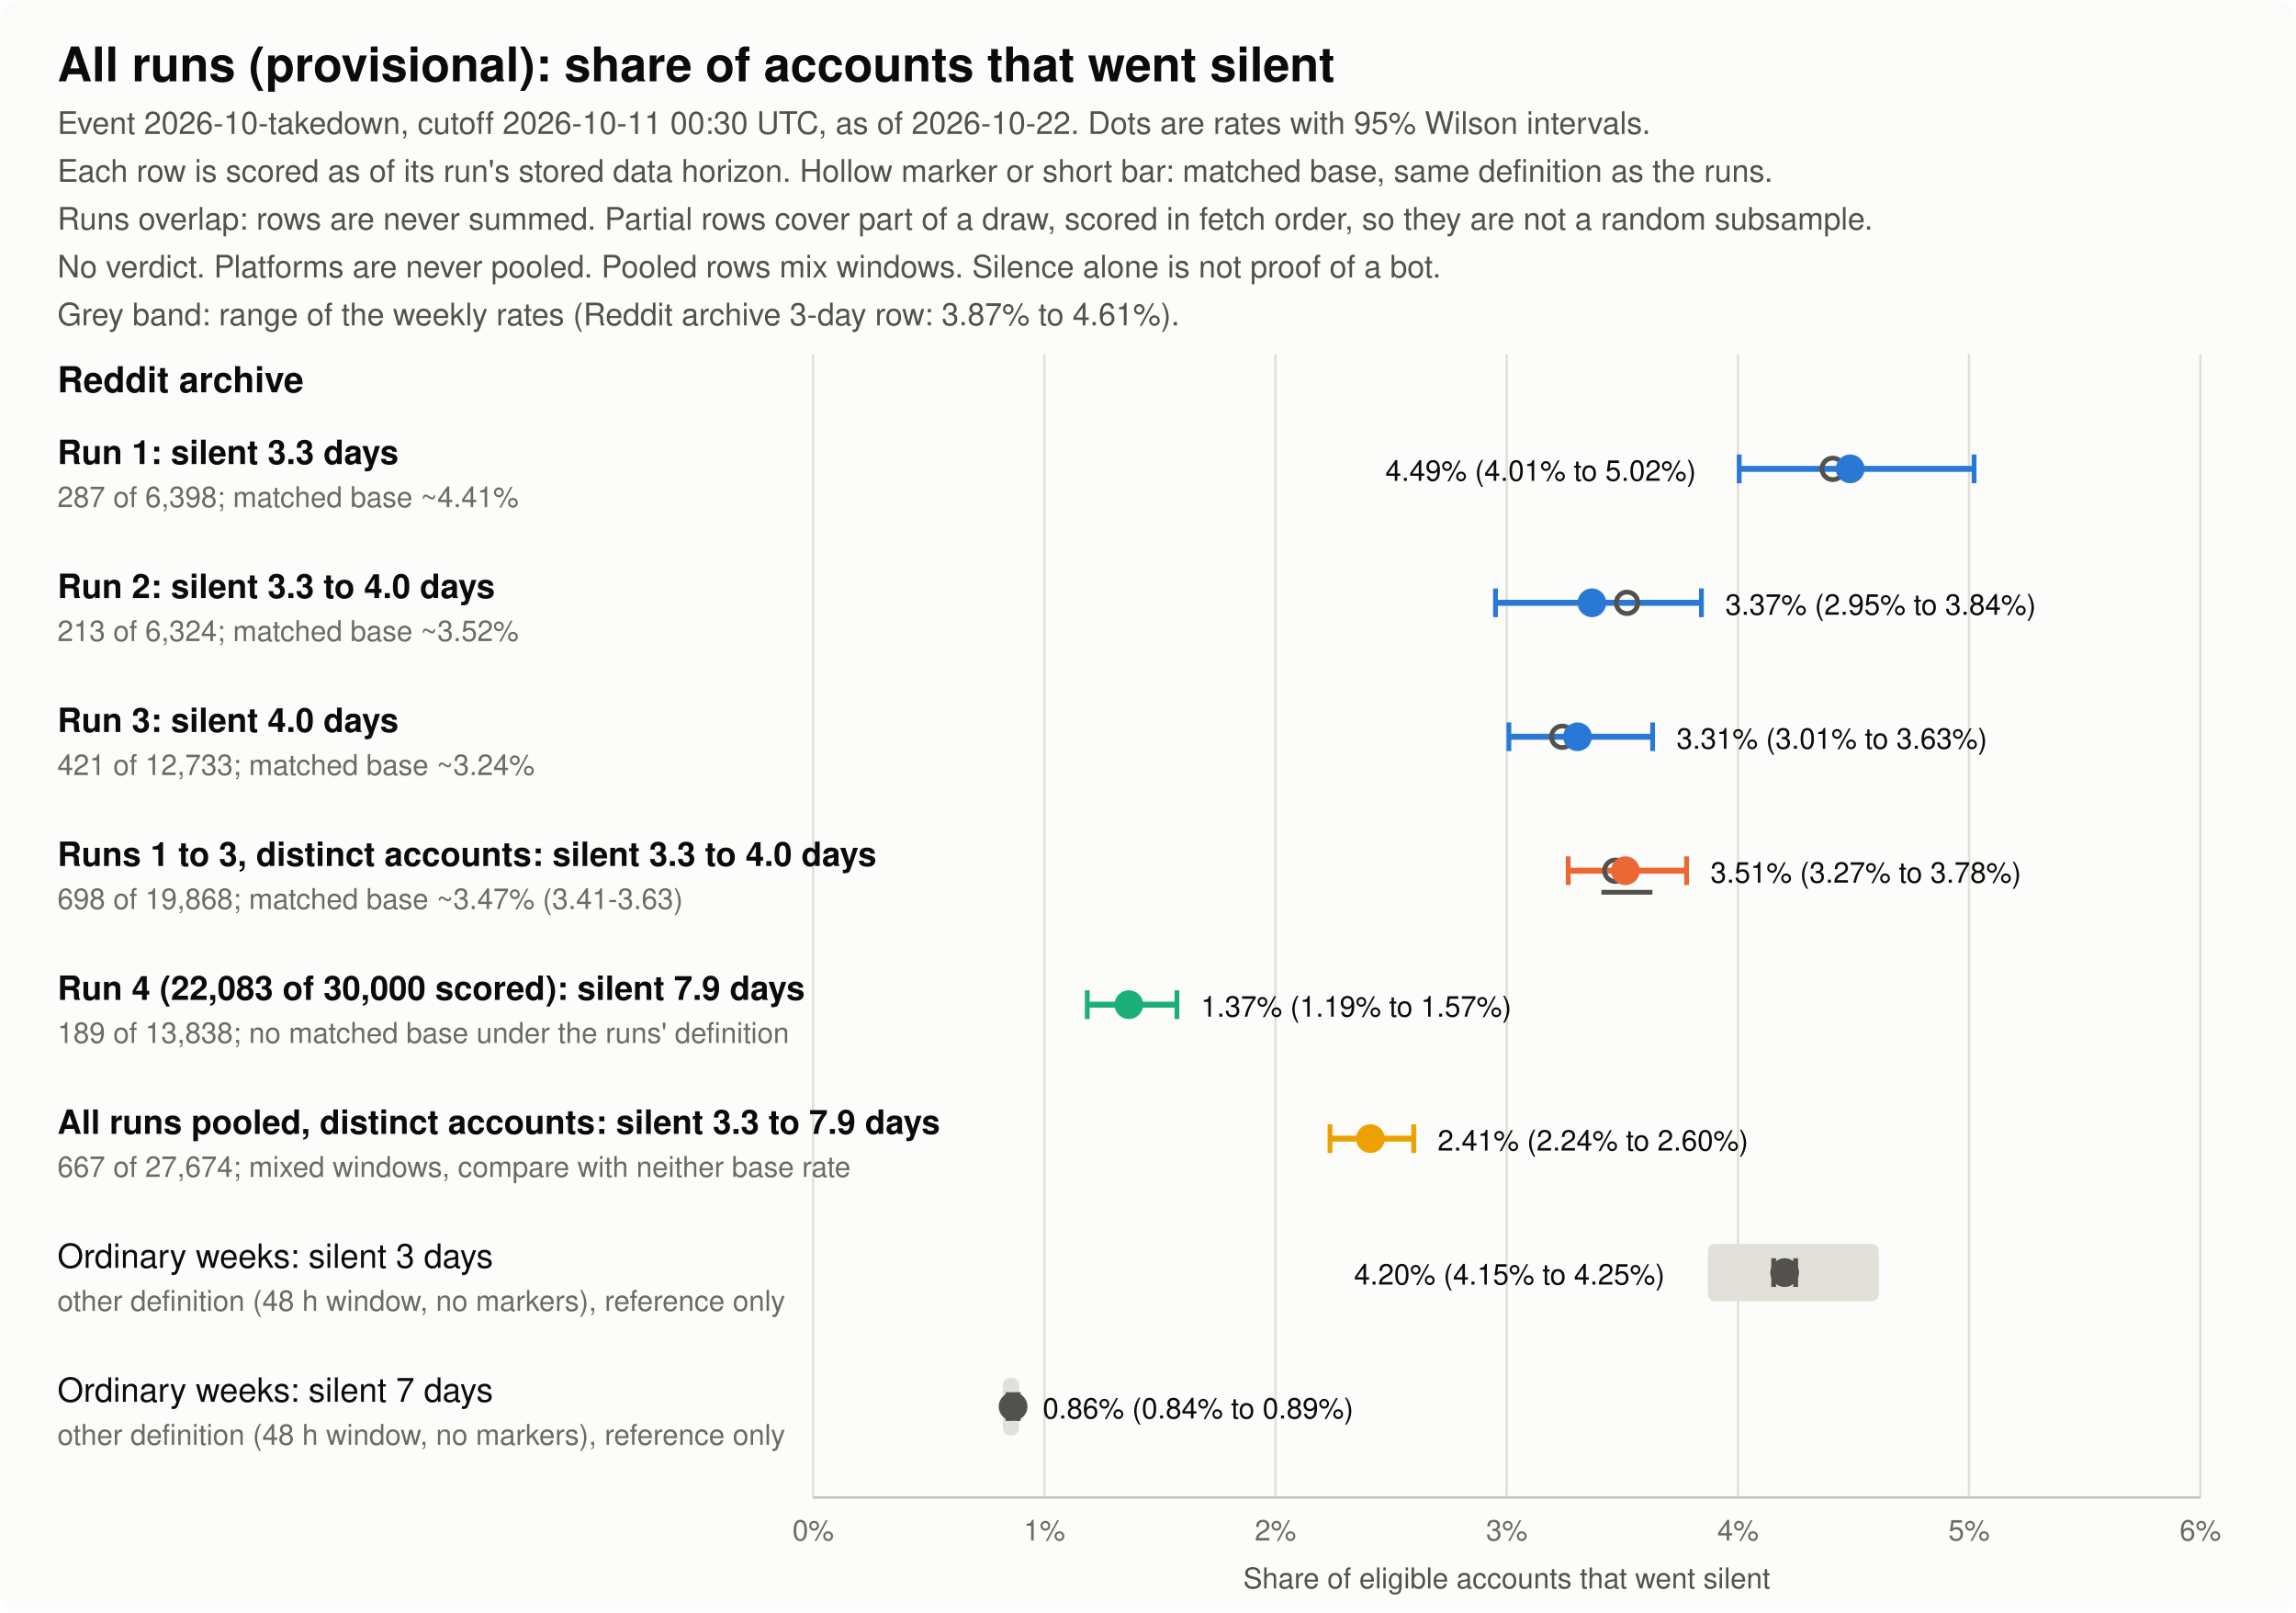
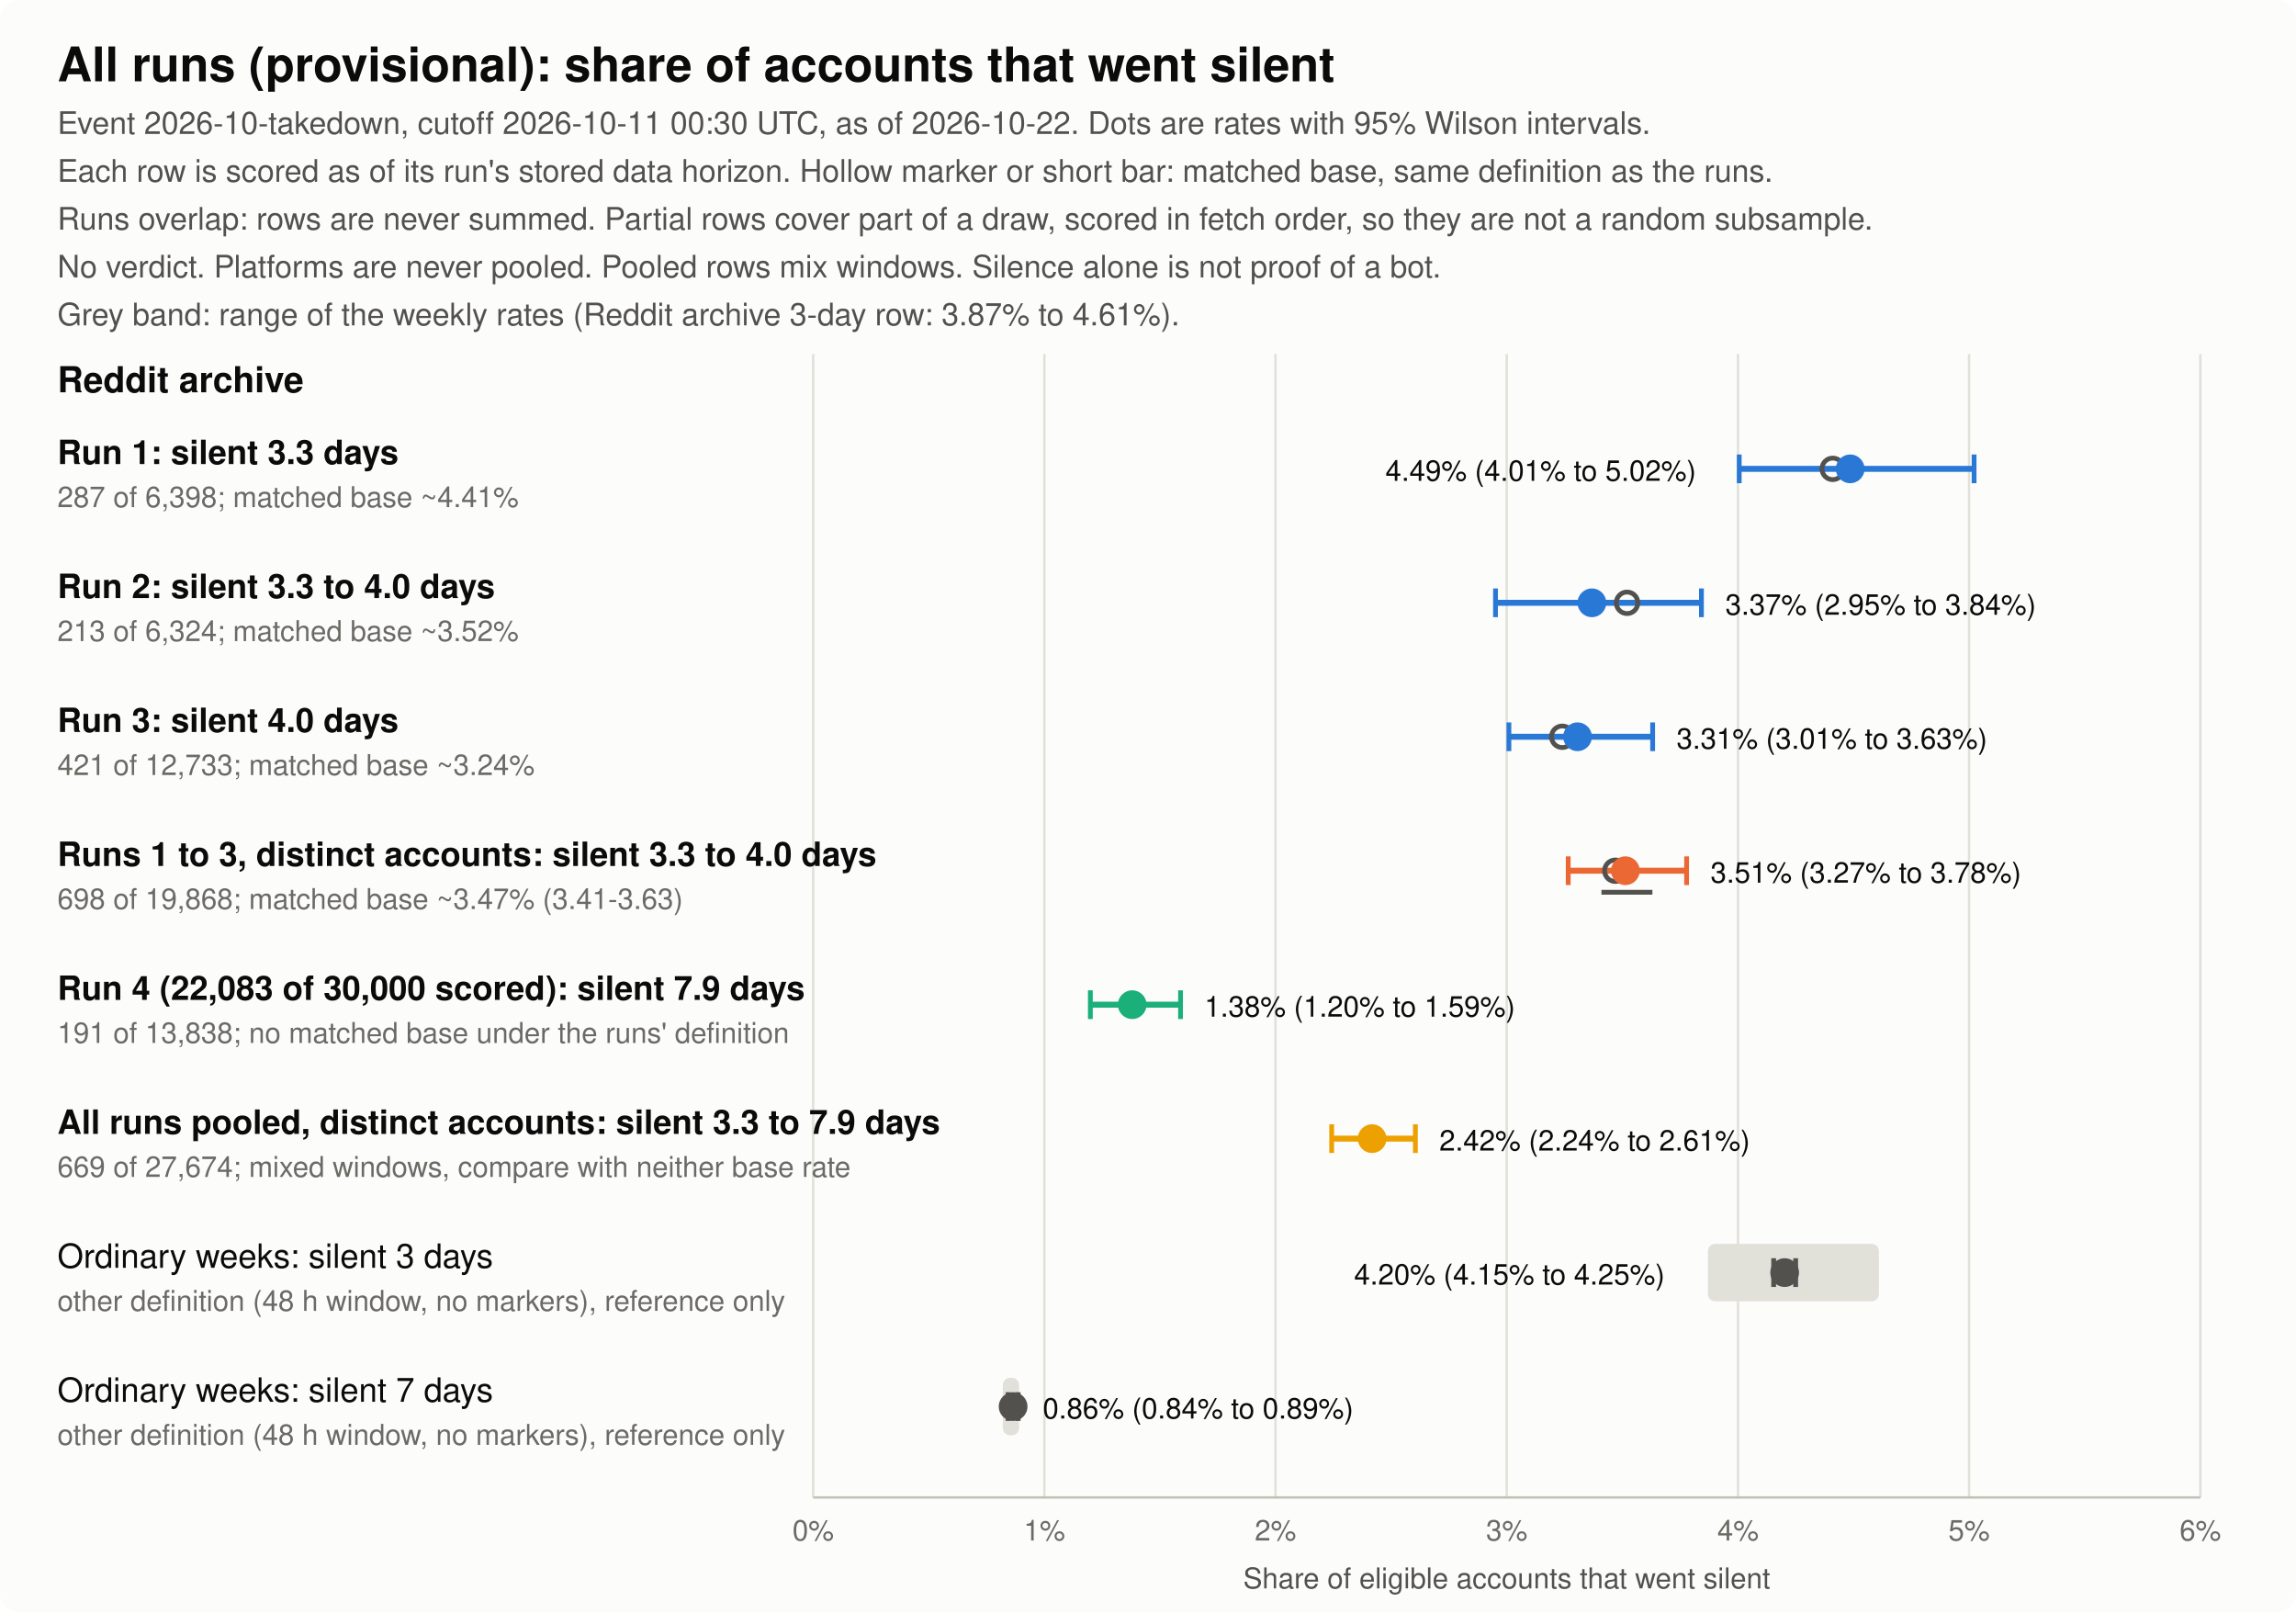
<svg xmlns="http://www.w3.org/2000/svg" width="960" height="674" viewBox="0 0 960 674" role="img" aria-labelledby="t d" font-family="-apple-system, BlinkMacSystemFont, 'Segoe UI', Helvetica, Arial, sans-serif">
  <rect width="960" height="674" rx="8" fill="#fcfcfb" />
  <text x="24.0" y="34.0" font-size="20" fill="#0b0b0b" font-weight="bold">All runs (provisional): share of accounts that went silent</text>
  <text x="24.0" y="56.0" font-size="13" fill="#52514e">Event 2026-10-takedown, cutoff 2026-10-11 00:30 UTC, as of 2026-10-22. Dots are rates with 95% Wilson intervals.</text>
  <text x="24.0" y="76.0" font-size="13" fill="#52514e">Each row is scored as of its run's stored data horizon. Hollow marker or short bar: matched base, same definition as the runs.</text>
  <text x="24.0" y="96.0" font-size="13" fill="#52514e">Runs overlap: rows are never summed. Partial rows cover part of a draw, scored in fetch order, so they are not a random subsample.</text>
  <text x="24.0" y="116.0" font-size="13" fill="#52514e">No verdict. Platforms are never pooled. Pooled rows mix windows. Silence alone is not proof of a bot.</text>
  <text x="24.0" y="136.0" font-size="13" fill="#52514e">Grey band: range of the weekly rates (Reddit archive 3-day row: 3.87% to 4.61%).</text>
  <text x="24.0" y="164.0" font-size="15" fill="#0b0b0b" font-weight="bold">Reddit archive</text>
  <line x1="340.0" y1="148" x2="340.0" y2="626" stroke="#e1e0d9" stroke-width="1" />
  <text x="340.0" y="644.0" font-size="12" fill="#6b6a65" text-anchor="middle">0%</text>
  <line x1="436.7" y1="148" x2="436.7" y2="626" stroke="#e1e0d9" stroke-width="1" />
  <text x="436.7" y="644.0" font-size="12" fill="#6b6a65" text-anchor="middle">1%</text>
  <line x1="533.3" y1="148" x2="533.3" y2="626" stroke="#e1e0d9" stroke-width="1" />
  <text x="533.3" y="644.0" font-size="12" fill="#6b6a65" text-anchor="middle">2%</text>
  <line x1="630.0" y1="148" x2="630.0" y2="626" stroke="#e1e0d9" stroke-width="1" />
  <text x="630.0" y="644.0" font-size="12" fill="#6b6a65" text-anchor="middle">3%</text>
  <line x1="726.7" y1="148" x2="726.7" y2="626" stroke="#e1e0d9" stroke-width="1" />
  <text x="726.7" y="644.0" font-size="12" fill="#6b6a65" text-anchor="middle">4%</text>
  <line x1="823.3" y1="148" x2="823.3" y2="626" stroke="#e1e0d9" stroke-width="1" />
  <text x="823.3" y="644.0" font-size="12" fill="#6b6a65" text-anchor="middle">5%</text>
  <line x1="920.0" y1="148" x2="920.0" y2="626" stroke="#e1e0d9" stroke-width="1" />
  <text x="920.0" y="644.0" font-size="12" fill="#6b6a65" text-anchor="middle">6%</text>
  <line x1="340" y1="626" x2="920" y2="626" stroke="#c3c2b7" stroke-width="1" />
  <text x="630.0" y="664.0" font-size="12" fill="#52514e" text-anchor="middle">Share of eligible accounts that went silent</text>
  <text x="24.0" y="194.0" font-size="14" fill="#0b0b0b" font-weight="bold">Run 1: silent 3.3 days</text>
  <text x="24.0" y="212.0" font-size="12" fill="#6b6a65">287 of 6,398; matched base ~4.41%</text>
  <line x1="727.2" y1="196" x2="825.4" y2="196" stroke="#2a78d6" stroke-width="2.5" />
  <line x1="727.2" y1="190" x2="727.2" y2="202" stroke="#2a78d6" stroke-width="2" />
  <line x1="825.4" y1="190" x2="825.4" y2="202" stroke="#2a78d6" stroke-width="2" />
  <circle cx="766.3" cy="196" r="4.5" fill="none" stroke="#52514e" stroke-width="2" />
  <circle cx="773.6" cy="196" r="6" fill="#2a78d6" />
  <text x="709.2" y="201.0" font-size="12" fill="#0b0b0b" text-anchor="end">4.49% (4.01% to 5.02%)</text>
  <text x="24.0" y="250.0" font-size="14" fill="#0b0b0b" font-weight="bold">Run 2: silent 3.3 to 4.0 days</text>
  <text x="24.0" y="268.0" font-size="12" fill="#6b6a65">213 of 6,324; matched base ~3.52%</text>
  <line x1="625.3" y1="252" x2="711.4" y2="252" stroke="#2a78d6" stroke-width="2.5" />
  <line x1="625.3" y1="246" x2="625.3" y2="258" stroke="#2a78d6" stroke-width="2" />
  <line x1="711.4" y1="246" x2="711.4" y2="258" stroke="#2a78d6" stroke-width="2" />
  <circle cx="680.3" cy="252" r="4.5" fill="none" stroke="#52514e" stroke-width="2" />
  <circle cx="665.6" cy="252" r="6" fill="#2a78d6" />
  <text x="721.4" y="257.0" font-size="12" fill="#0b0b0b">3.37% (2.95% to 3.84%)</text>
  <text x="24.0" y="306.0" font-size="14" fill="#0b0b0b" font-weight="bold">Run 3: silent 4.0 days</text>
  <text x="24.0" y="324.0" font-size="12" fill="#6b6a65">421 of 12,733; matched base ~3.24%</text>
  <line x1="630.9" y1="308" x2="691.0" y2="308" stroke="#2a78d6" stroke-width="2.5" />
  <line x1="630.9" y1="302" x2="630.9" y2="314" stroke="#2a78d6" stroke-width="2" />
  <line x1="691.0" y1="302" x2="691.0" y2="314" stroke="#2a78d6" stroke-width="2" />
  <circle cx="653.2" cy="308" r="4.5" fill="none" stroke="#52514e" stroke-width="2" />
  <circle cx="659.6" cy="308" r="6" fill="#2a78d6" />
  <text x="701.0" y="313.0" font-size="12" fill="#0b0b0b">3.31% (3.01% to 3.63%)</text>
  <text x="24.0" y="362.0" font-size="14" fill="#0b0b0b" font-weight="bold">Runs 1 to 3, distinct accounts: silent 3.3 to 4.0 days</text>
  <text x="24.0" y="380.0" font-size="12" fill="#6b6a65">698 of 19,868; matched base ~3.47% (3.41-3.63)</text>
  <line x1="655.7" y1="364" x2="705.2" y2="364" stroke="#eb6834" stroke-width="2.5" />
  <line x1="655.7" y1="358" x2="655.7" y2="370" stroke="#eb6834" stroke-width="2" />
  <line x1="705.2" y1="358" x2="705.2" y2="370" stroke="#eb6834" stroke-width="2" />
  <line x1="669.6" y1="373" x2="690.9" y2="373" stroke="#52514e" stroke-width="2" />
  <circle cx="675.4" cy="364" r="4.5" fill="none" stroke="#52514e" stroke-width="2" />
  <circle cx="679.6" cy="364" r="6" fill="#eb6834" />
  <text x="715.2" y="369.0" font-size="12" fill="#0b0b0b">3.51% (3.27% to 3.78%)</text>
  <text x="24.0" y="418.0" font-size="14" fill="#0b0b0b" font-weight="bold">Run 4 (22,083 of 30,000 scored): silent 7.9 days</text>
-   <text x="24.0" y="436.0" font-size="12" fill="#6b6a65">189 of 13,838; no matched base under the runs' definition</text>
-   <line x1="454.6" y1="420" x2="492.1" y2="420" stroke="#1baf7a" stroke-width="2.5" />
-   <line x1="454.6" y1="414" x2="454.6" y2="426" stroke="#1baf7a" stroke-width="2" />
-   <line x1="492.1" y1="414" x2="492.1" y2="426" stroke="#1baf7a" stroke-width="2" />
-   <circle cx="472.0" cy="420" r="6" fill="#1baf7a" />
-   <text x="502.1" y="425.0" font-size="12" fill="#0b0b0b">1.37% (1.19% to 1.57%)</text>
+   <text x="24.0" y="436.0" font-size="12" fill="#6b6a65">191 of 13,838; no matched base under the runs' definition</text>
+   <line x1="455.9" y1="420" x2="493.6" y2="420" stroke="#1baf7a" stroke-width="2.5" />
+   <line x1="455.9" y1="414" x2="455.9" y2="426" stroke="#1baf7a" stroke-width="2" />
+   <line x1="493.6" y1="414" x2="493.6" y2="426" stroke="#1baf7a" stroke-width="2" />
+   <circle cx="473.4" cy="420" r="6" fill="#1baf7a" />
+   <text x="503.6" y="425.0" font-size="12" fill="#0b0b0b">1.38% (1.20% to 1.59%)</text>
  <text x="24.0" y="474.0" font-size="14" fill="#0b0b0b" font-weight="bold">All runs pooled, distinct accounts: silent 3.3 to 7.9 days</text>
-   <text x="24.0" y="492.0" font-size="12" fill="#6b6a65">667 of 27,674; mixed windows, compare with neither base rate</text>
-   <line x1="556.1" y1="476" x2="591.1" y2="476" stroke="#eda100" stroke-width="2.5" />
-   <line x1="556.1" y1="470" x2="556.1" y2="482" stroke="#eda100" stroke-width="2" />
-   <line x1="591.1" y1="470" x2="591.1" y2="482" stroke="#eda100" stroke-width="2" />
-   <circle cx="573.0" cy="476" r="6" fill="#eda100" />
-   <text x="601.1" y="481.0" font-size="12" fill="#0b0b0b">2.41% (2.24% to 2.60%)</text>
+   <text x="24.0" y="492.0" font-size="12" fill="#6b6a65">669 of 27,674; mixed windows, compare with neither base rate</text>
+   <line x1="556.8" y1="476" x2="591.8" y2="476" stroke="#eda100" stroke-width="2.5" />
+   <line x1="556.8" y1="470" x2="556.8" y2="482" stroke="#eda100" stroke-width="2" />
+   <line x1="591.8" y1="470" x2="591.8" y2="482" stroke="#eda100" stroke-width="2" />
+   <circle cx="573.7" cy="476" r="6" fill="#eda100" />
+   <text x="601.8" y="481.0" font-size="12" fill="#0b0b0b">2.42% (2.24% to 2.61%)</text>
  <text x="24.0" y="530.0" font-size="14" fill="#0b0b0b">Ordinary weeks: silent 3 days</text>
  <text x="24.0" y="548.0" font-size="12" fill="#6b6a65">other definition (48 h window, no markers), reference only</text>
  <rect x="714.1" y="520" width="71.5" height="24" rx="3" fill="#e1e0d9" />
  <line x1="741.6" y1="532" x2="750.8" y2="532" stroke="#52514e" stroke-width="2.5" />
  <line x1="741.6" y1="526" x2="741.6" y2="538" stroke="#52514e" stroke-width="2" />
  <line x1="750.8" y1="526" x2="750.8" y2="538" stroke="#52514e" stroke-width="2" />
  <circle cx="746.2" cy="532" r="6" fill="#52514e" />
  <text x="696.1" y="537.0" font-size="12" fill="#0b0b0b" text-anchor="end">4.20% (4.15% to 4.25%)</text>
  <text x="24.0" y="586.0" font-size="14" fill="#0b0b0b">Ordinary weeks: silent 7 days</text>
  <text x="24.0" y="604.0" font-size="12" fill="#6b6a65">other definition (48 h window, no markers), reference only</text>
  <rect x="419.3" y="576" width="6.8" height="24" rx="3" fill="#e1e0d9" />
  <line x1="421.5" y1="588" x2="425.7" y2="588" stroke="#52514e" stroke-width="2.5" />
  <line x1="421.5" y1="582" x2="421.5" y2="594" stroke="#52514e" stroke-width="2" />
  <line x1="425.7" y1="582" x2="425.7" y2="594" stroke="#52514e" stroke-width="2" />
  <circle cx="423.6" cy="588" r="6" fill="#52514e" />
  <text x="436.0" y="593.0" font-size="12" fill="#0b0b0b">0.86% (0.84% to 0.89%)</text>
</svg>
